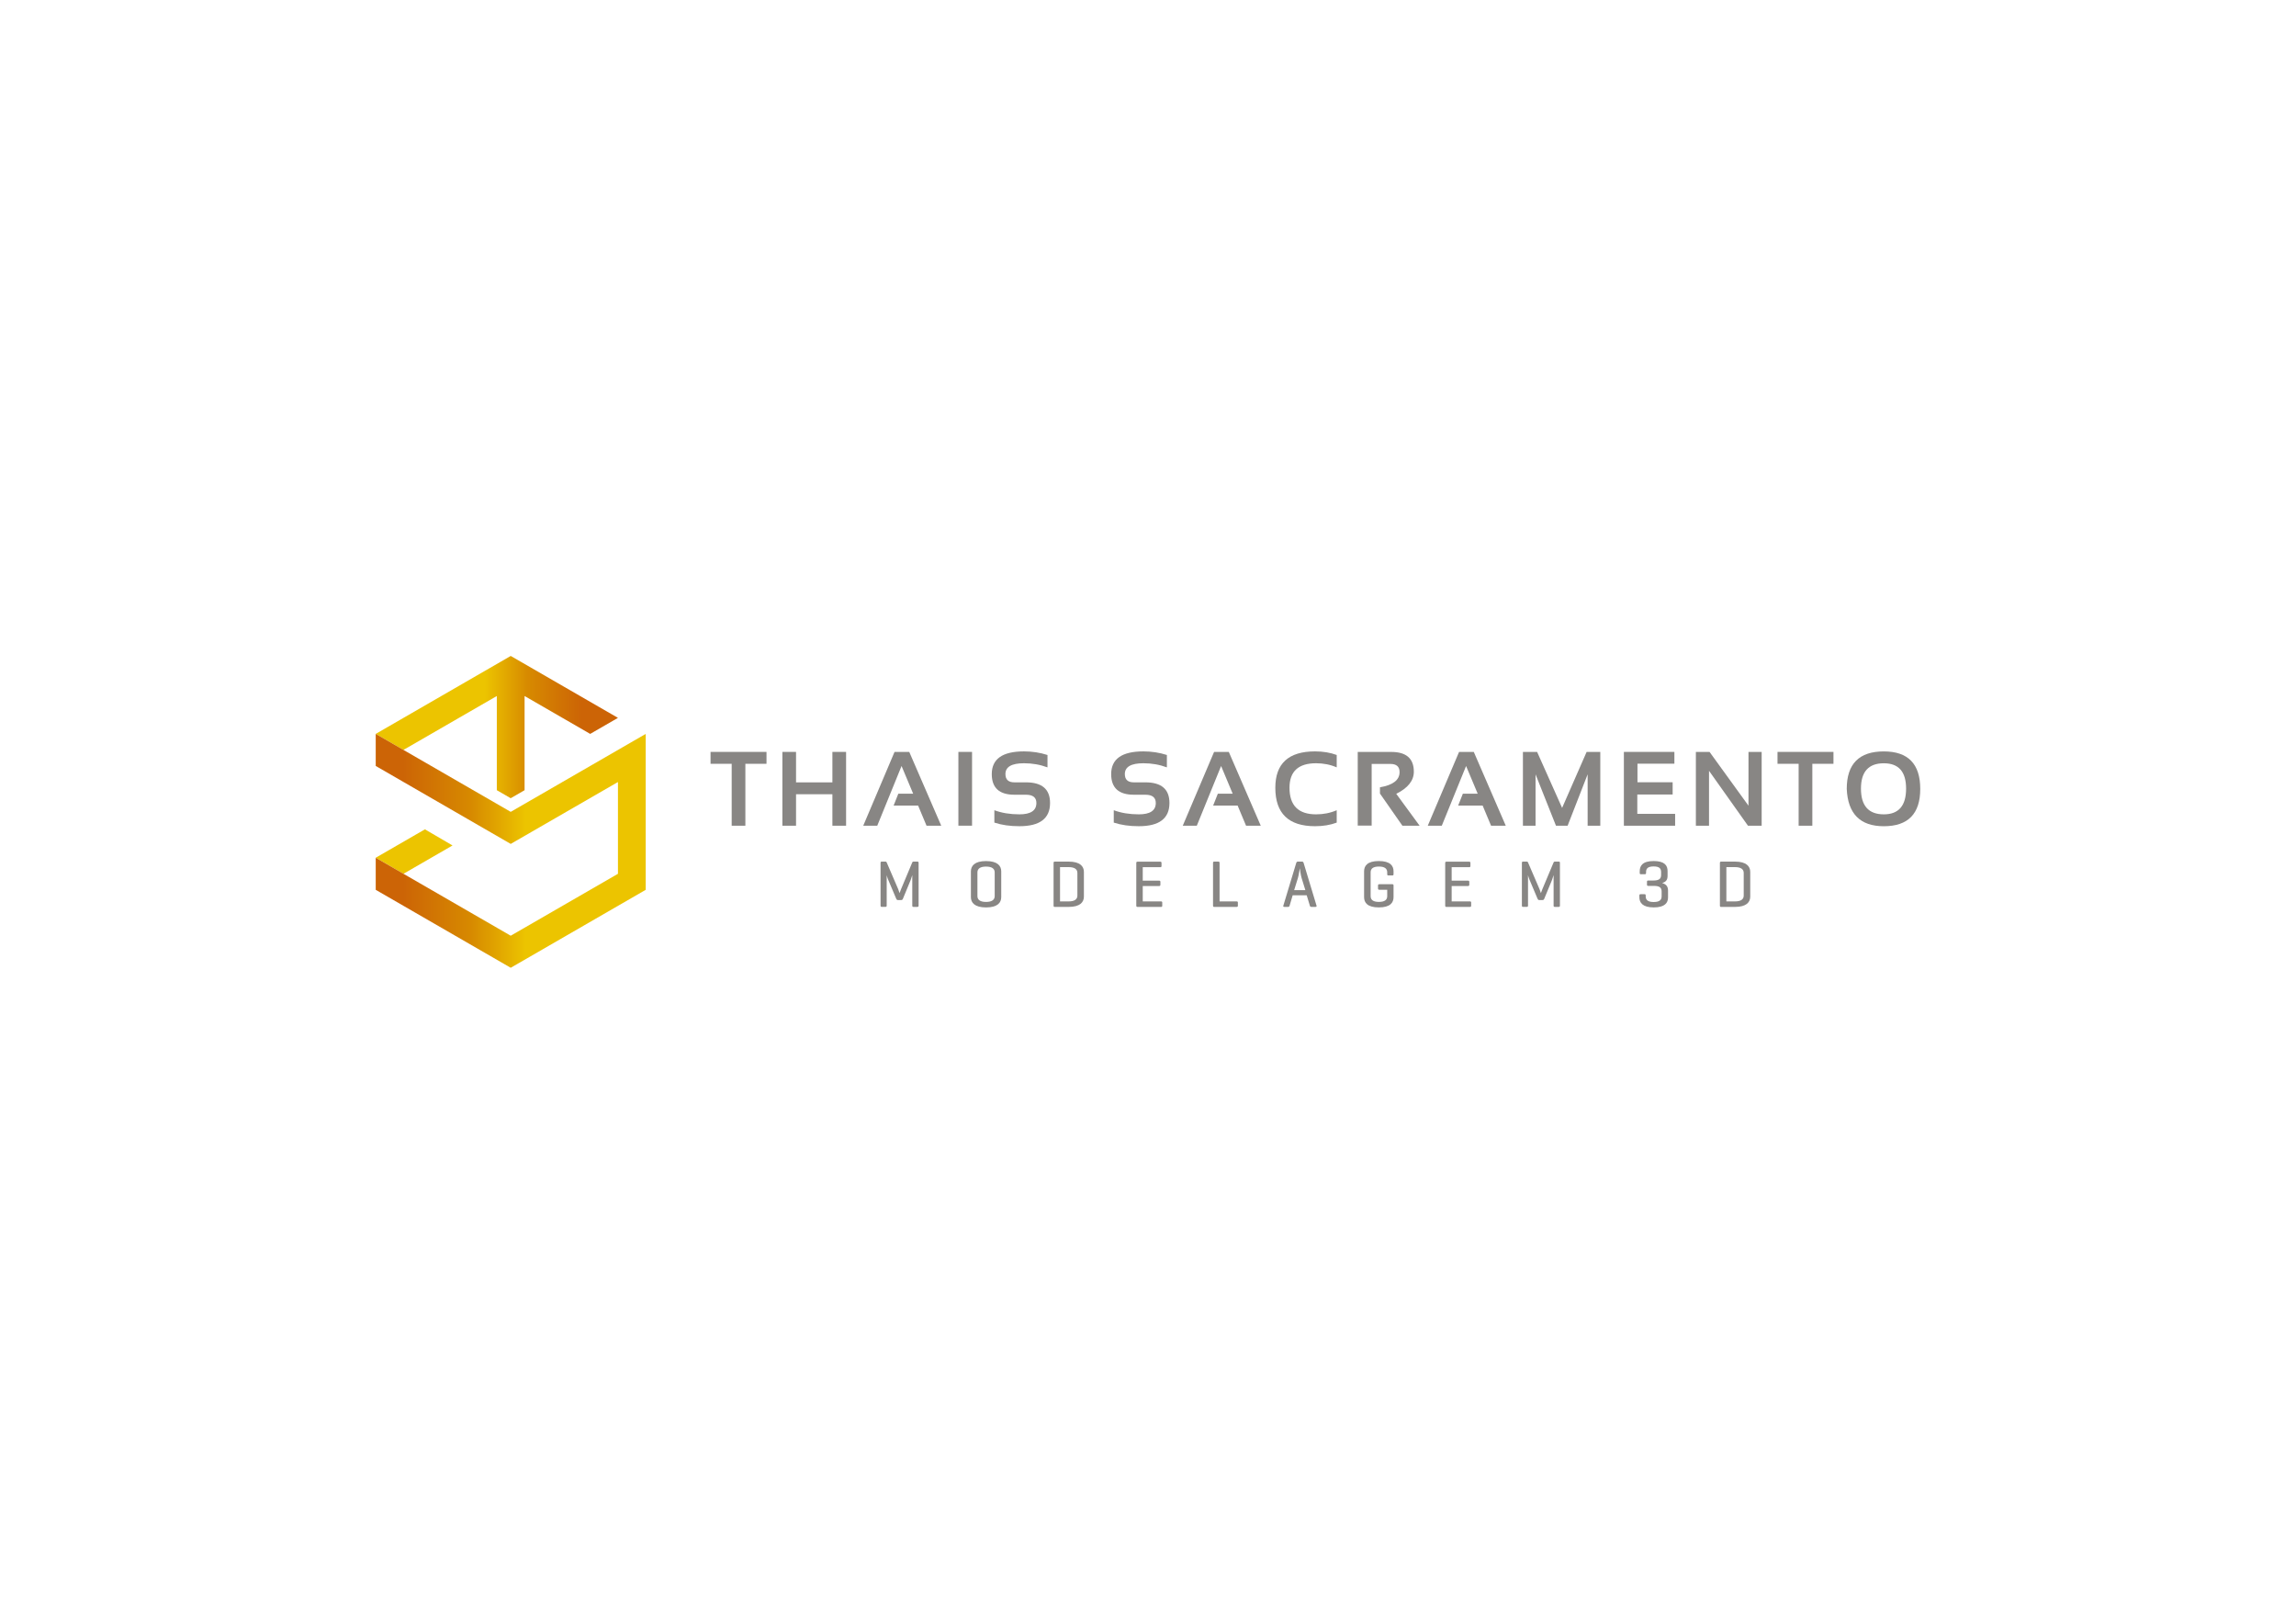
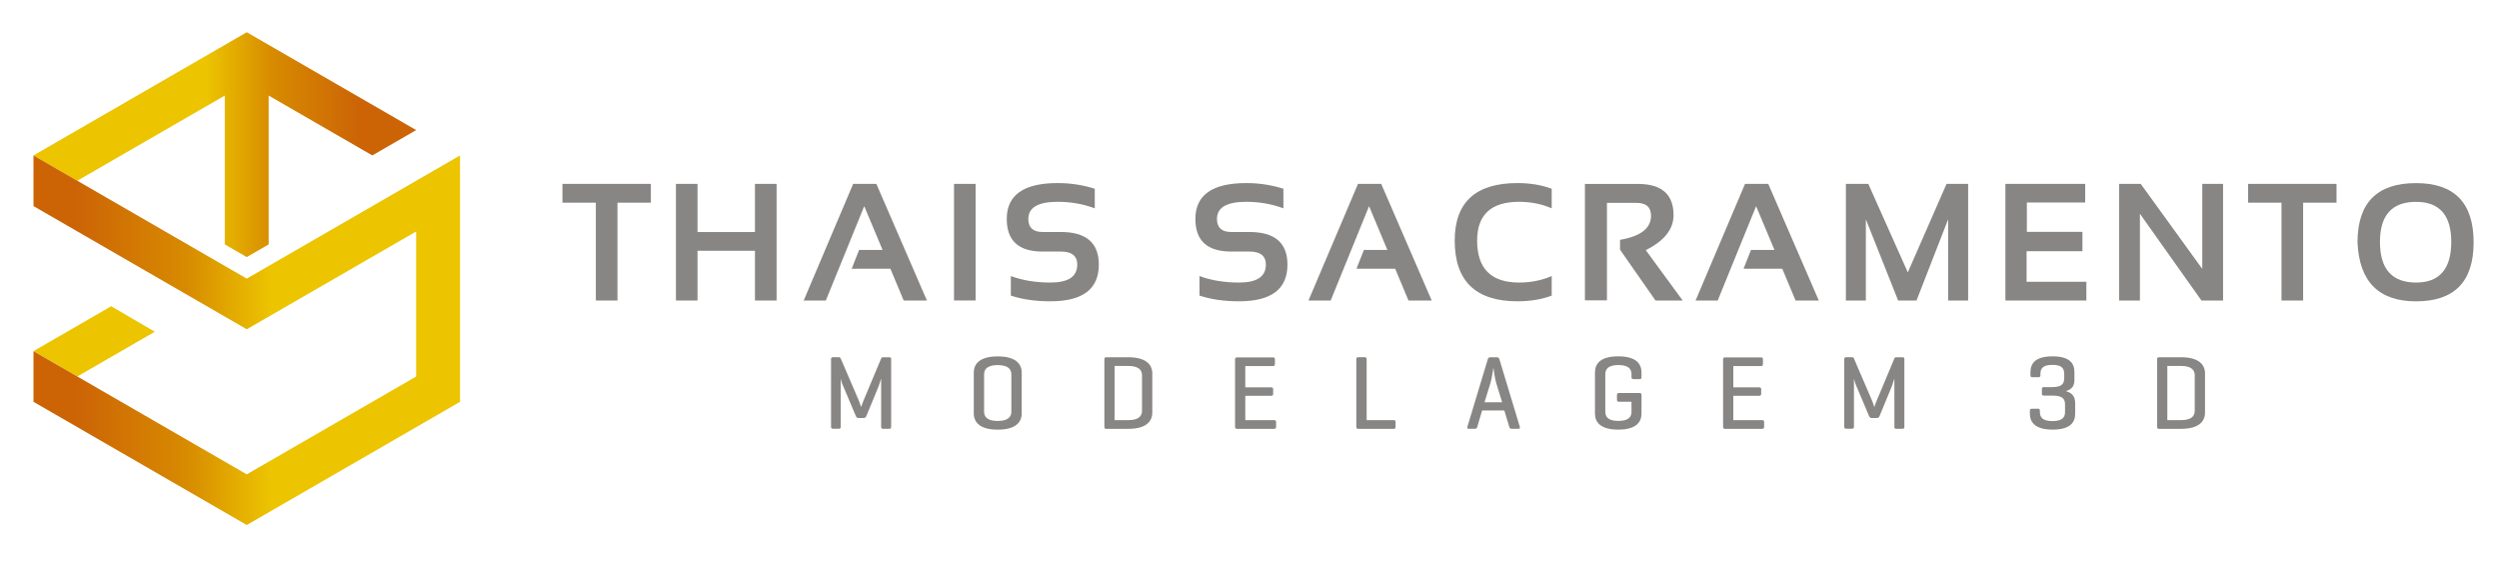
- <svg xmlns="http://www.w3.org/2000/svg" xmlns:xlink="http://www.w3.org/1999/xlink" version="1.1" id="Camada_1" x="0px" y="0px" viewBox="0 0 841.89 595.28" style="enable-background:new 0 0 841.89 595.28;" xml:space="preserve">
+ <svg xmlns="http://www.w3.org/2000/svg" xmlns:xlink="http://www.w3.org/1999/xlink" version="1.1" id="Camada_1" x="0px" y="0px" viewBox="130 233 580 130" style="enable-background:new 0 0 841.89 595.28;" xml:space="preserve">
  <style type="text/css">
	.st0{clip-path:url(#SVGID_2_);fill:url(#SVGID_3_);}
	.st1{fill-rule:evenodd;clip-rule:evenodd;fill:#ECC400;}
	.st2{clip-path:url(#SVGID_5_);fill:url(#SVGID_6_);}
	.st3{fill:#888684;}
</style>
  <g>
    <defs>
      <path id="SVGID_1_" d="M137.77,269.06c0,0,45.35-26.18,49.5-28.58l39.32,22.7l-10.18,5.88l-24.06-13.89v34.53l-5.09,2.94    l-5.09-2.94v-34.53l-34.23,19.76L137.77,269.06z" />
    </defs>
    <clipPath id="SVGID_2_">
      <use xlink:href="#SVGID_1_" style="overflow:visible;" />
    </clipPath>
    <linearGradient id="SVGID_3_" gradientUnits="userSpaceOnUse" x1="0.15" y1="594.776" x2="0.85" y2="594.776" gradientTransform="matrix(88.8225 0 0 52.1535 137.7692 -30753.078)">
      <stop offset="0" style="stop-color:#ECC400" />
      <stop offset="0.43" style="stop-color:#ECC400" />
      <stop offset="0.68" style="stop-color:#D78A00" />
      <stop offset="1" style="stop-color:#CC6406" />
    </linearGradient>
    <rect x="137.77" y="240.48" class="st0" width="88.82" height="52.15" />
  </g>
  <polygon class="st1" points="165.93,309.96 147.95,320.34 137.77,314.46 155.81,304.05 " />
  <g>
    <defs>
      <path id="SVGID_4_" d="M187.27,309.39l-49.5-28.58v-11.75l49.5,28.58l49.5-28.58v57.16c-16.5,9.53-33,19.05-49.5,28.58    c-16.5-9.53-33-19.05-49.5-28.58v-11.75l49.5,28.58l39.32-22.7l0-33.65L187.27,309.39z" />
    </defs>
    <clipPath id="SVGID_5_">
      <use xlink:href="#SVGID_4_" style="overflow:visible;" />
    </clipPath>
    <linearGradient id="SVGID_6_" gradientUnits="userSpaceOnUse" x1="0.1" y1="594.776" x2="0.9" y2="594.776" gradientTransform="matrix(-99 0 0 -85.7367 236.7692 51306.016)">
      <stop offset="0" style="stop-color:#ECC400" />
      <stop offset="0.43" style="stop-color:#ECC400" />
      <stop offset="0.68" style="stop-color:#D78A00" />
      <stop offset="1" style="stop-color:#CC6406" />
    </linearGradient>
    <rect x="137.77" y="269.06" class="st2" width="99" height="85.74" />
  </g>
  <path class="st3" d="M336.84,316.34c0-0.32-0.12-0.46-0.44-0.46h-1.44c-0.22,0-0.34,0.05-0.42,0.22l-4.15,9.89  c-0.17,0.42-0.51,1.34-0.54,1.44c-0.02-0.1-0.34-1.05-0.51-1.47l-4.23-9.82c-0.07-0.17-0.2-0.27-0.42-0.27h-1.37  c-0.32,0-0.44,0.15-0.44,0.46v15.68c0,0.32,0.12,0.46,0.44,0.46h1.37c0.32,0,0.44-0.15,0.44-0.46v-11.16  c0.02,0.07,0.22,0.93,0.46,1.47l3.03,7.16c0.12,0.29,0.27,0.49,0.59,0.49h1.27c0.29,0,0.49-0.17,0.61-0.49l2.83-6.86  c0.22-0.56,0.54-1.69,0.59-1.81v11.21c0,0.32,0.12,0.46,0.44,0.46h1.44c0.32,0,0.44-0.15,0.44-0.46V316.34z" />
  <path class="st3" d="M364.73,328.53c0,1.32-0.98,2.13-3.18,2.13c-2.17,0-3.15-0.81-3.15-2.13v-8.7c0-1.32,0.98-2.13,3.15-2.13  c2.2,0,3.18,0.81,3.18,2.13V328.53z M356.01,328.92c0,2,1.37,3.76,5.55,3.76c4.2,0,5.57-1.76,5.57-3.76v-9.48  c0-2-1.37-3.76-5.57-3.76c-4.18,0-5.55,1.76-5.55,3.76V328.92z" />
  <path class="st3" d="M391.87,317.9c2.2,0,3.18,0.81,3.18,2.13v8.31c0,1.32-0.98,2.13-3.18,2.13h-3.18V317.9H391.87z M391.87,332.49  c4.18,0,5.57-1.76,5.57-3.76v-9.09c0-2-1.39-3.76-5.57-3.76h-5.11c-0.32,0-0.44,0.15-0.44,0.49V332c0,0.32,0.1,0.49,0.39,0.49  H391.87z" />
  <path class="st3" d="M425.71,332.49c0.32,0,0.46-0.12,0.46-0.46v-1.12c0-0.34-0.15-0.44-0.46-0.44h-6.69v-5.64H425  c0.34,0,0.49-0.15,0.49-0.46v-1.05c0-0.34-0.15-0.46-0.49-0.46h-5.98v-4.93h6.42c0.32,0,0.46-0.12,0.46-0.46v-1.1  c0-0.34-0.15-0.46-0.46-0.46h-8.35c-0.32,0-0.44,0.15-0.44,0.49V332c0,0.34,0.12,0.49,0.44,0.49H425.71z" />
  <path class="st3" d="M447.18,316.36c0-0.34-0.12-0.49-0.44-0.49h-1.49c-0.34,0-0.46,0.15-0.46,0.49V332c0,0.32,0.12,0.49,0.39,0.49  h8.26c0.32,0,0.46-0.12,0.46-0.46v-1.12c0-0.34-0.15-0.44-0.46-0.44h-6.25V316.36z" />
  <path class="st3" d="M478.64,326.33h-4.1l1.39-4.49c0.32-1.05,0.63-3.3,0.68-3.52c0.02,0.27,0.37,2.66,0.66,3.57L478.64,326.33z   M475.9,315.88c-0.32,0-0.49,0.15-0.59,0.46l-4.74,15.68c-0.1,0.29,0.02,0.46,0.34,0.46h1.42c0.32,0,0.46-0.17,0.54-0.46l1.12-3.79  h5.15l1.15,3.79c0.07,0.29,0.22,0.46,0.54,0.46h1.54c0.34,0,0.46-0.17,0.37-0.46l-4.74-15.68c-0.1-0.32-0.27-0.46-0.59-0.46H475.9z" />
  <path class="st3" d="M505.75,324.18c-0.32,0-0.46,0.12-0.46,0.44v1.12c0,0.34,0.15,0.46,0.46,0.46h2.91v2.35  c0,1.32-0.88,2.1-3.05,2.1c-2.2,0-3.03-0.81-3.03-2.13v-8.7c0-1.32,0.83-2.13,3.03-2.13c2.2,0,3.05,0.81,3.05,2.13v0.68  c0,0.32,0.12,0.46,0.46,0.46h1.42c0.32,0,0.44-0.15,0.44-0.46v-1.07c0-2-1.2-3.76-5.4-3.76c-4.2,0-5.4,1.76-5.4,3.76v9.48  c0,2,1.2,3.76,5.4,3.76c4.2,0,5.4-1.76,5.4-3.76v-4.3c0-0.32-0.15-0.44-0.46-0.44H505.75z" />
  <path class="st3" d="M538.98,332.49c0.32,0,0.46-0.12,0.46-0.46v-1.12c0-0.34-0.15-0.44-0.46-0.44h-6.69v-5.64h5.98  c0.34,0,0.49-0.15,0.49-0.46v-1.05c0-0.34-0.15-0.46-0.49-0.46h-5.98v-4.93h6.42c0.32,0,0.46-0.12,0.46-0.46v-1.1  c0-0.34-0.15-0.46-0.46-0.46h-8.35c-0.32,0-0.44,0.15-0.44,0.49V332c0,0.34,0.12,0.49,0.44,0.49H538.98z" />
  <path class="st3" d="M572,316.34c0-0.32-0.12-0.46-0.44-0.46h-1.44c-0.22,0-0.34,0.05-0.42,0.22l-4.15,9.89  c-0.17,0.42-0.51,1.34-0.54,1.44c-0.02-0.1-0.34-1.05-0.51-1.47l-4.23-9.82c-0.07-0.17-0.2-0.27-0.42-0.27h-1.37  c-0.32,0-0.44,0.15-0.44,0.46v15.68c0,0.32,0.12,0.46,0.44,0.46h1.37c0.32,0,0.44-0.15,0.44-0.46v-11.16  c0.02,0.07,0.22,0.93,0.46,1.47l3.03,7.16c0.12,0.29,0.27,0.49,0.59,0.49h1.27c0.29,0,0.49-0.17,0.61-0.49l2.83-6.86  c0.22-0.56,0.54-1.69,0.59-1.81v11.21c0,0.32,0.12,0.46,0.44,0.46h1.44c0.32,0,0.44-0.15,0.44-0.46V316.34z" />
  <path class="st3" d="M604.37,322.81c-0.34,0-0.46,0.12-0.46,0.46v1.05c0,0.34,0.12,0.46,0.46,0.46h2.05c2.2,0,2.86,0.71,2.86,2.05  v1.78c0,1.32-0.78,2.08-2.91,2.08c-2.13,0-2.93-0.76-2.93-2.08v-0.32c0-0.32-0.12-0.46-0.44-0.46h-1.44c-0.32,0-0.44,0.15-0.44,0.46  v0.64c0,2,1.17,3.74,5.28,3.74c4.08,0,5.23-1.69,5.23-3.66v-2.47c0-1.32-0.46-2.32-2.17-2.81c1.56-0.44,2-1.32,2-2.64v-1.76  c0-1.98-1.03-3.66-5.08-3.66c-4.1,0-5.13,1.73-5.13,3.74v0.64c0,0.32,0.1,0.46,0.44,0.46h1.42c0.32,0,0.46-0.15,0.46-0.46v-0.32  c0-1.32,0.66-2.08,2.78-2.08c2.1,0,2.74,0.76,2.74,2.08v1.03c0,1.34-0.66,2.05-2.83,2.05H604.37z" />
  <path class="st3" d="M636.2,317.9c2.2,0,3.18,0.81,3.18,2.13v8.31c0,1.32-0.98,2.13-3.18,2.13h-3.18V317.9H636.2z M636.2,332.49  c4.18,0,5.57-1.76,5.57-3.76v-9.09c0-2-1.39-3.76-5.57-3.76h-5.11c-0.32,0-0.44,0.15-0.44,0.49V332c0,0.32,0.1,0.49,0.39,0.49H636.2  z" />
  <polygon class="st3" points="281.06,275.66 281.06,280.02 273.31,280.02 273.31,302.72 268.29,302.72 268.29,280.02 260.54,280.02   260.54,275.66 " />
  <polygon class="st3" points="286.88,302.72 286.88,275.66 291.89,275.66 291.89,286.83 305.22,286.83 305.22,275.66 310.24,275.66   310.24,302.72 305.22,302.72 305.22,291.18 291.89,291.18 291.89,302.72 " />
  <polygon class="st3" points="321.67,302.72 316.53,302.72 328.01,275.66 333.4,275.66 345.13,302.72 339.74,302.72 336.65,295.34   327.67,295.34 329.39,290.99 334.84,290.99 330.58,280.83 " />
  <rect x="351.42" y="275.66" class="st3" width="5.01" height="27.05" />
  <path class="st3" d="M364.61,301.58v-4.54c2.71,1.01,5.78,1.51,9.19,1.51c4.15,0,6.22-1.38,6.22-4.16c0-2.02-1.27-3.03-3.82-3.03  h-4.24c-5.54,0-8.3-2.52-8.3-7.57c0-5.55,3.94-8.32,11.82-8.32c3.03,0,5.89,0.45,8.61,1.32v4.54c-2.71-1.01-5.58-1.51-8.61-1.51  c-4.54,0-6.81,1.32-6.81,3.97c0,2.02,1.1,3.03,3.29,3.03h4.24c5.89,0,8.83,2.52,8.83,7.57c0,5.68-3.74,8.51-11.23,8.51  C370.38,302.91,367.32,302.47,364.61,301.58" />
  <path class="st3" d="M408.39,301.58v-4.54c2.71,1.01,5.78,1.51,9.19,1.51c4.15,0,6.22-1.38,6.22-4.16c0-2.02-1.27-3.03-3.82-3.03  h-4.24c-5.54,0-8.3-2.52-8.3-7.57c0-5.55,3.94-8.32,11.82-8.32c3.03,0,5.89,0.45,8.61,1.32v4.54c-2.71-1.01-5.58-1.51-8.61-1.51  c-4.54,0-6.81,1.32-6.81,3.97c0,2.02,1.1,3.03,3.29,3.03h4.24c5.89,0,8.83,2.52,8.83,7.57c0,5.68-3.74,8.51-11.23,8.51  C414.17,302.91,411.1,302.47,408.39,301.58" />
  <polygon class="st3" points="438.84,302.72 433.69,302.72 445.18,275.66 450.57,275.66 462.29,302.72 456.9,302.72 453.81,295.34   444.83,295.34 446.55,290.99 452,290.99 447.75,280.83 " />
  <path class="st3" d="M490.14,301.58c-2.33,0.88-4.98,1.32-7.94,1.32c-9.71,0-14.57-4.69-14.57-14.09c0-8.89,4.86-13.34,14.57-13.34  c2.96,0,5.61,0.45,7.94,1.32v4.54c-2.33-1.01-4.86-1.51-7.57-1.51c-6.49,0-9.74,3-9.74,8.99c0,6.5,3.25,9.74,9.74,9.74  c2.71,0,5.24-0.5,7.57-1.51V301.58z" />
  <path class="st3" d="M497.85,302.68v-27.01h12.29c5.52,0,8.28,2.42,8.28,7.25c0,3.26-2.15,5.97-6.45,8.11l8.57,11.69h-6.31  L506,290.93v-2.29c4.79-0.82,7.19-2.68,7.19-5.58c0-1.99-1.12-2.99-3.36-2.99h-6.87v22.6H497.85z" />
  <polygon class="st3" points="528.67,302.72 523.53,302.72 535.01,275.66 540.4,275.66 552.13,302.72 546.74,302.72 543.65,295.34   534.67,295.34 536.39,290.99 541.84,290.99 537.58,280.83 " />
  <polygon class="st3" points="558.42,302.72 558.42,275.66 563.62,275.66 572.79,296.19 581.78,275.66 586.79,275.66 586.79,302.72   582.15,302.72 582.15,283.88 574.81,302.72 570.54,302.72 563.05,283.88 563.05,302.72 " />
  <polygon class="st3" points="613.96,275.66 613.96,279.98 600.42,279.98 600.42,286.79 613.32,286.79 613.32,291.28 600.36,291.28   600.36,298.37 614.23,298.37 614.23,302.72 595.44,302.72 595.44,275.66 " />
  <polygon class="st3" points="621.84,302.72 621.84,275.66 626.85,275.66 641.13,295.38 641.13,275.66 645.96,275.66 645.96,302.72   640.94,302.72 626.66,282.59 626.66,302.72 " />
  <polygon class="st3" points="672.29,275.66 672.29,280.02 664.54,280.02 664.54,302.72 659.52,302.72 659.52,280.02 651.77,280.02   651.77,275.66 " />
  <path class="st3" d="M677.16,289.23c0-9.17,4.53-13.75,13.58-13.75c8.91,0,13.37,4.58,13.37,13.75c0,9.12-4.46,13.68-13.37,13.68  C682.1,302.91,677.56,298.35,677.16,289.23 M682.37,289.12c0,6.29,2.79,9.43,8.38,9.43c5.44,0,8.17-3.14,8.17-9.43  c0-6.19-2.72-9.29-8.17-9.29C685.16,279.83,682.37,282.93,682.37,289.12z" />
</svg>
